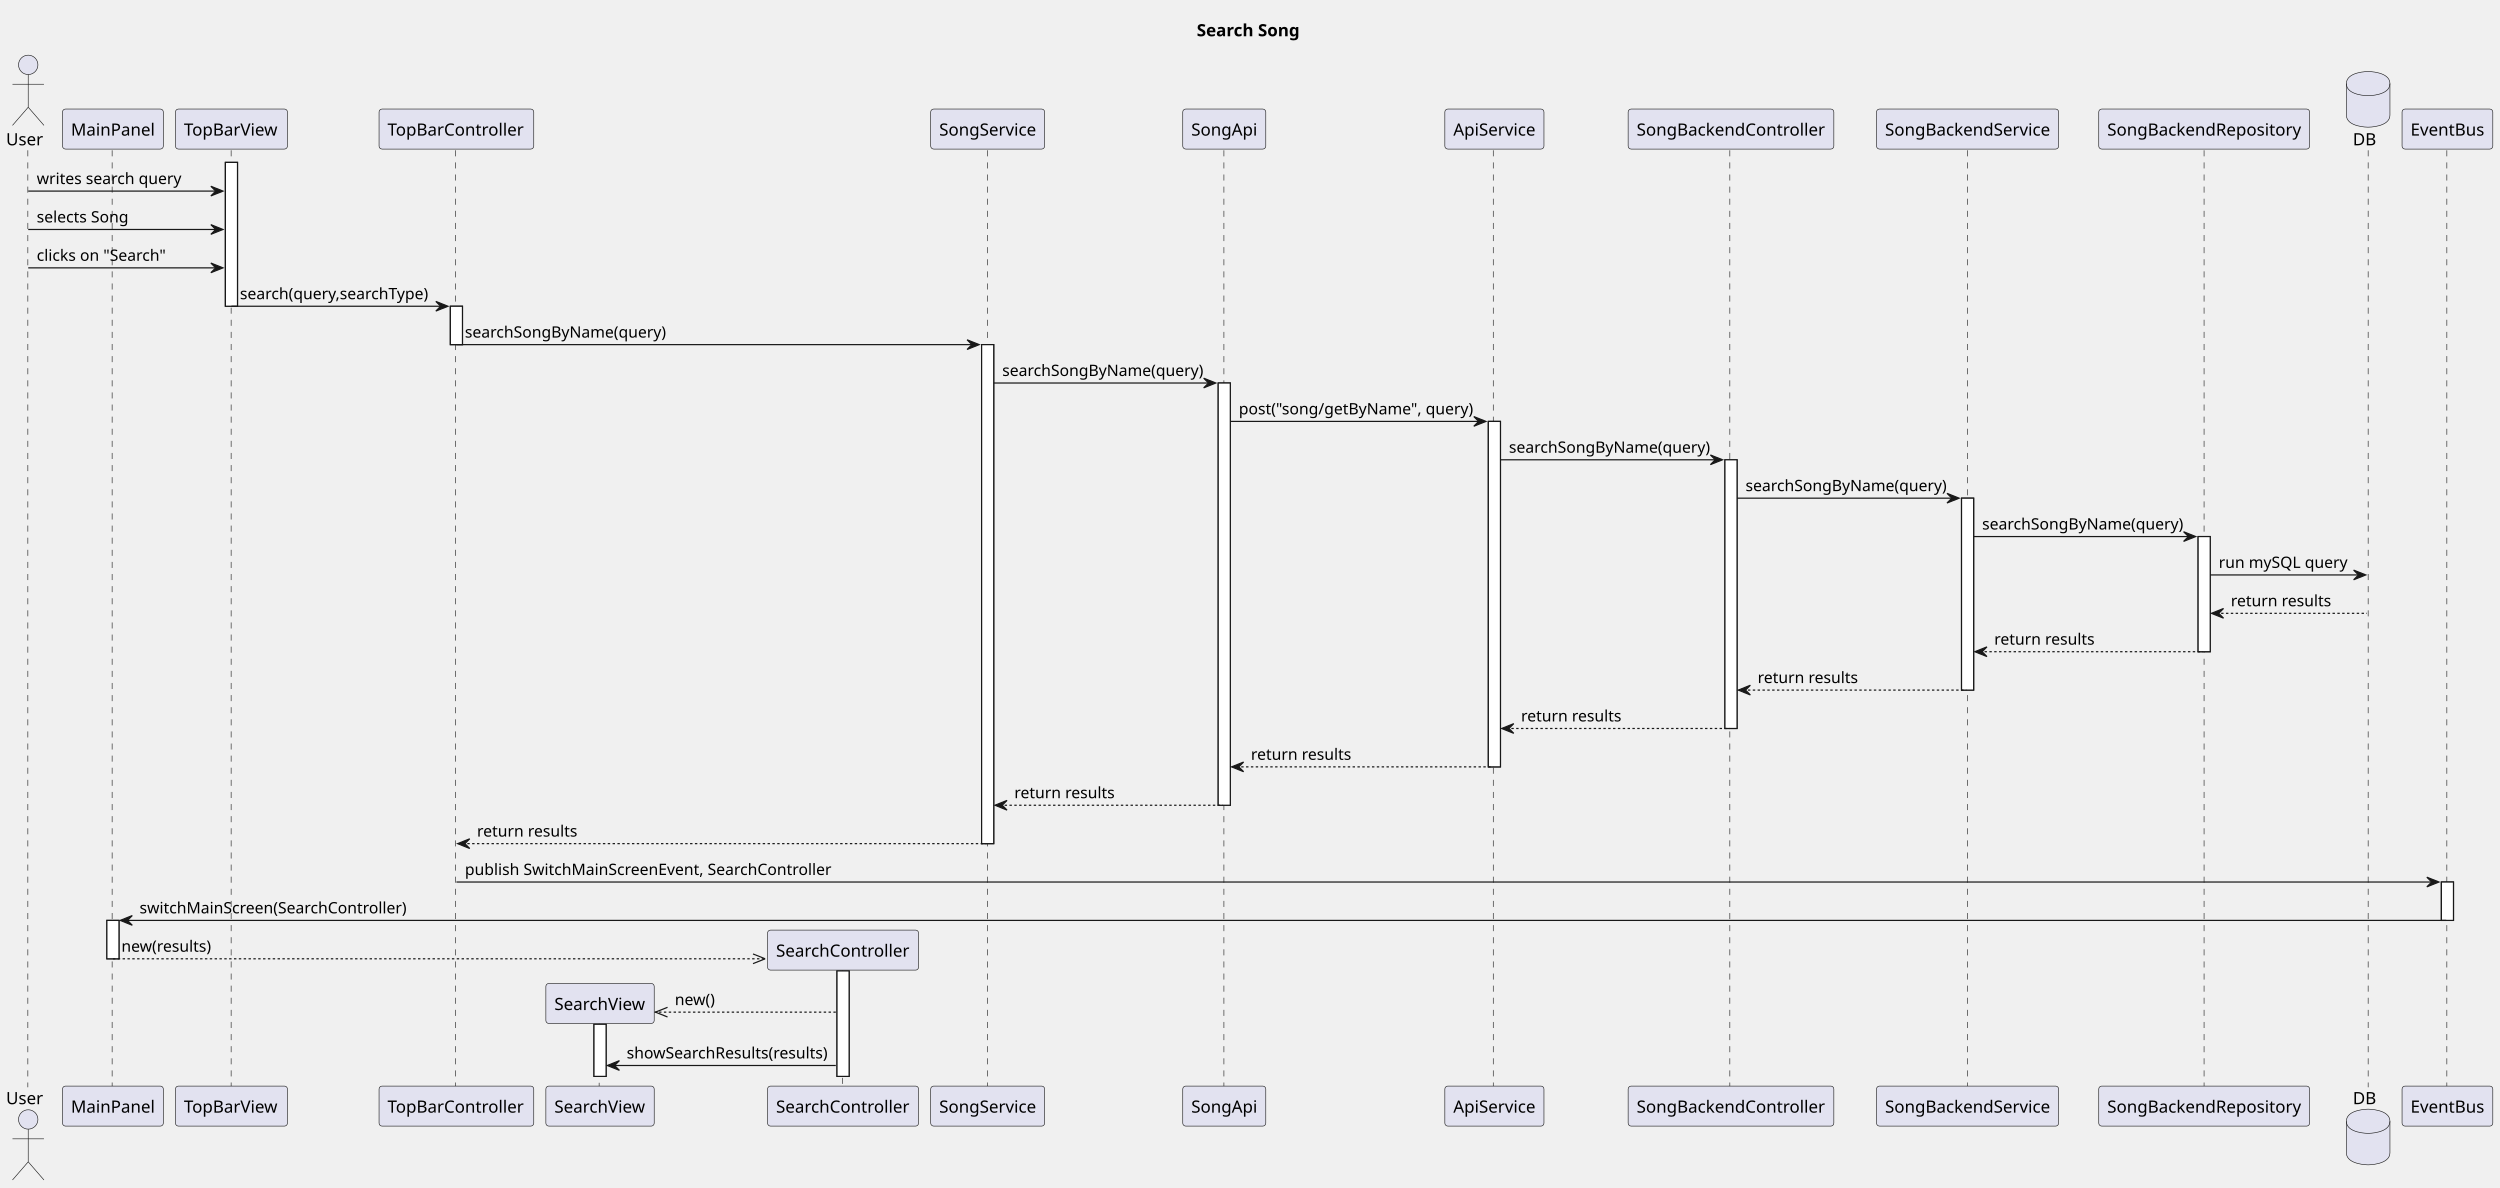
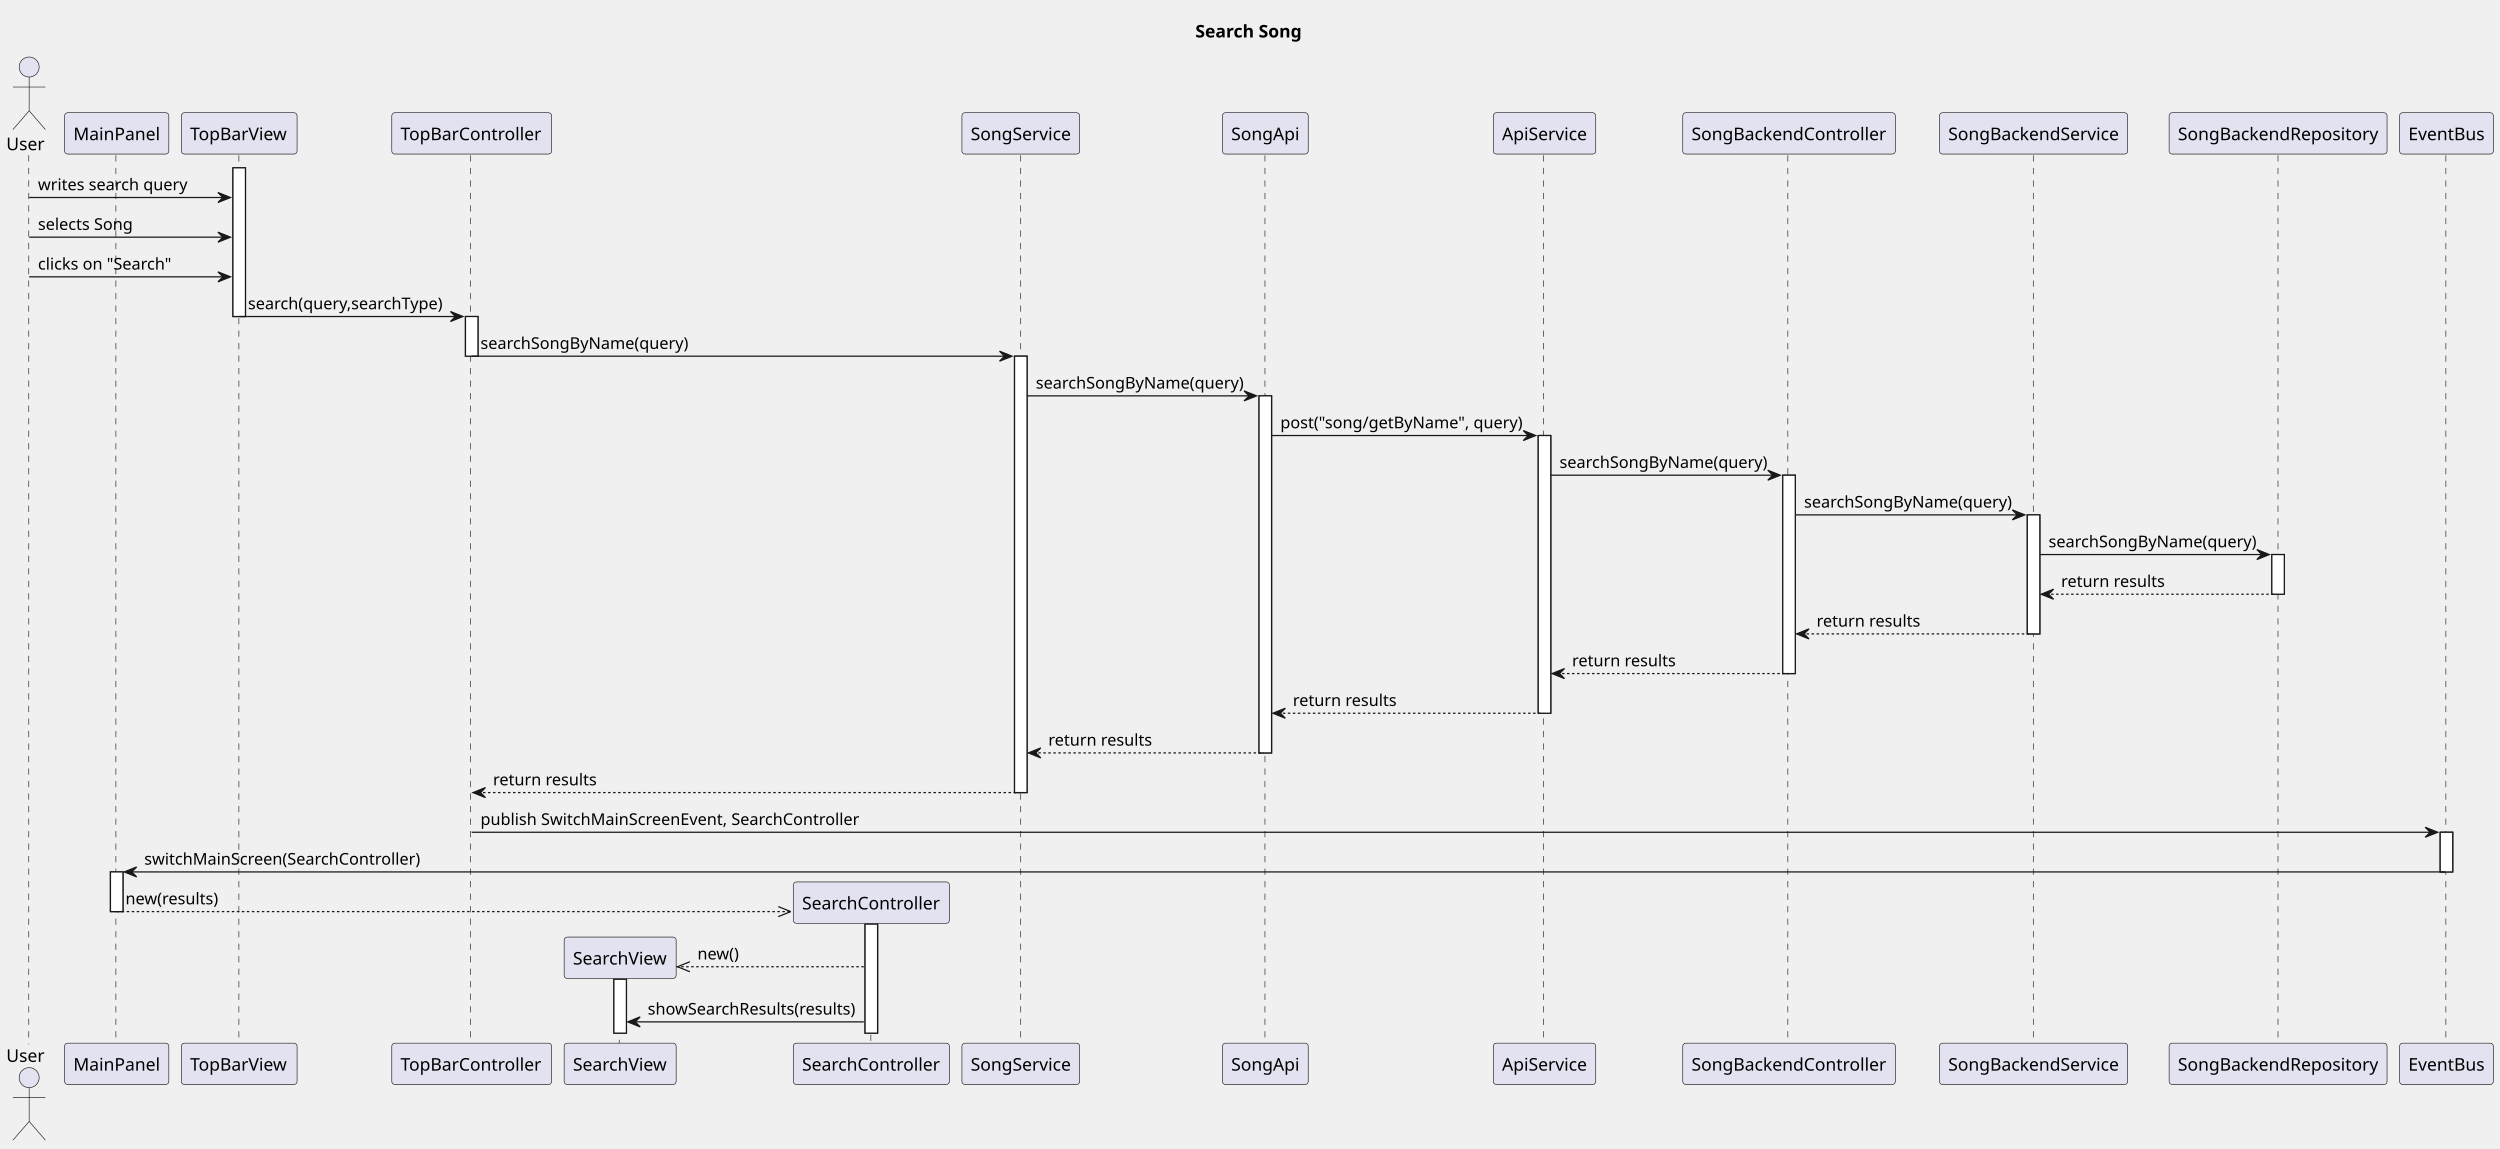
- <svg xmlns="http://www.w3.org/2000/svg" contentStyleType="text/css" data-diagram-type="SEQUENCE" height="981px" preserveAspectRatio="none" style="width:2065px;height:981px;background:#FFFFFF;" version="1.1" viewBox="0 0 2065 981" width="2065px" zoomAndPan="magnify">
+ <svg xmlns="http://www.w3.org/2000/svg" contentStyleType="text/css" data-diagram-type="SEQUENCE" height="918px" preserveAspectRatio="none" style="width:1998px;height:918px;background:#FFFFFF;" version="1.1" viewBox="0 0 1998 918" width="1998px" zoomAndPan="magnify">
  <defs />
  <g>
-     <text fill="#000000" font-family="sans-serif" font-size="14" font-weight="bold" lengthAdjust="spacing" textLength="86.023" x="988.513" y="29.966">Search Song</text>
-     <g>
-       <rect fill="#FFFFFF" height="31.706" style="stroke:#181818;stroke-width:1;" width="10" x="88.268" y="760.256" />
+     <text fill="#000000" font-family="sans-serif" font-size="14" font-weight="bold" lengthAdjust="spacing" textLength="86.023" x="955.334" y="29.966">Search Song</text>
+     <g>
+       <rect fill="#FFFFFF" height="31.706" style="stroke:#181818;stroke-width:1;" width="10" x="88.268" y="696.844" />
    </g>
    <g>
      <rect fill="#FFFFFF" height="118.824" style="stroke:#181818;stroke-width:1;" width="10" x="186.173" y="134.136" />
    </g>
    <g>
      <rect fill="#FFFFFF" height="31.706" style="stroke:#181818;stroke-width:1;" width="10" x="371.993" y="252.96" />
    </g>
    <g>
-       <rect fill="#FFFFFF" height="43.068" style="stroke:#181818;stroke-width:1;" width="10" x="490.632" y="846.03" />
-     </g>
-     <g>
-       <rect fill="#FFFFFF" height="87.136" style="stroke:#181818;stroke-width:1;" width="10" x="691.37" y="801.962" />
-     </g>
-     <g>
-       <rect fill="#FFFFFF" height="412.178" style="stroke:#181818;stroke-width:1;" width="10" x="810.815" y="284.666" />
-     </g>
-     <g>
-       <rect fill="#FFFFFF" height="348.766" style="stroke:#181818;stroke-width:1;" width="10" x="1006.241" y="316.372" />
-     </g>
-     <g>
-       <rect fill="#FFFFFF" height="285.354" style="stroke:#181818;stroke-width:1;" width="10" x="1229.37" y="348.078" />
-     </g>
-     <g>
-       <rect fill="#FFFFFF" height="221.942" style="stroke:#181818;stroke-width:1;" width="10" x="1424.796" y="379.784" />
-     </g>
-     <g>
-       <rect fill="#FFFFFF" height="158.53" style="stroke:#181818;stroke-width:1;" width="10" x="1620.223" y="411.49" />
-     </g>
-     <g>
-       <rect fill="#FFFFFF" height="95.118" style="stroke:#181818;stroke-width:1;" width="10" x="1815.649" y="443.196" />
-     </g>
-     <g>
-       <rect fill="#FFFFFF" height="31.706" style="stroke:#181818;stroke-width:1;" width="10" x="2016.571" y="728.55" />
+       <rect fill="#FFFFFF" height="43.068" style="stroke:#181818;stroke-width:1;" width="10" x="490.632" y="782.618" />
+     </g>
+     <g>
+       <rect fill="#FFFFFF" height="87.136" style="stroke:#181818;stroke-width:1;" width="10" x="691.37" y="738.55" />
+     </g>
+     <g>
+       <rect fill="#FFFFFF" height="348.766" style="stroke:#181818;stroke-width:1;" width="10" x="810.815" y="284.666" />
+     </g>
+     <g>
+       <rect fill="#FFFFFF" height="285.354" style="stroke:#181818;stroke-width:1;" width="10" x="1006.241" y="316.372" />
+     </g>
+     <g>
+       <rect fill="#FFFFFF" height="221.942" style="stroke:#181818;stroke-width:1;" width="10" x="1229.37" y="348.078" />
+     </g>
+     <g>
+       <rect fill="#FFFFFF" height="158.53" style="stroke:#181818;stroke-width:1;" width="10" x="1424.796" y="379.784" />
+     </g>
+     <g>
+       <rect fill="#FFFFFF" height="95.118" style="stroke:#181818;stroke-width:1;" width="10" x="1620.223" y="411.49" />
+     </g>
+     <g>
+       <rect fill="#FFFFFF" height="31.706" style="stroke:#181818;stroke-width:1;" width="10" x="1815.649" y="443.196" />
+     </g>
+     <g>
+       <rect fill="#FFFFFF" height="31.706" style="stroke:#181818;stroke-width:1;" width="10" x="1950.213" y="665.138" />
    </g>
    <g class="participant-lifeline" data-entity-uid="part1" data-qualified-name="User" id="part1-lifeline">
      <g>
-         <rect fill="#000000" fill-opacity="0" height="773.962" width="8" x="19.309" y="124.136" />
-         <line style="stroke:#181818;stroke-width:0.5;stroke-dasharray:5,5;" x1="23" x2="23" y1="124.136" y2="898.098" />
+         <rect fill="#000000" fill-opacity="0" height="710.55" width="8" x="19.309" y="124.136" />
+         <line style="stroke:#181818;stroke-width:0.5;stroke-dasharray:5,5;" x1="23" x2="23" y1="124.136" y2="834.686" />
      </g>
    </g>
    <g class="participant-lifeline" data-entity-uid="part2" data-qualified-name="MainPanel" id="part2-lifeline">
      <g>
-         <rect fill="#000000" fill-opacity="0" height="773.962" width="8" x="89.268" y="124.136" />
-         <line style="stroke:#181818;stroke-width:0.5;stroke-dasharray:5,5;" x1="92.618" x2="92.618" y1="124.136" y2="898.098" />
+         <rect fill="#000000" fill-opacity="0" height="710.55" width="8" x="89.268" y="124.136" />
+         <line style="stroke:#181818;stroke-width:0.5;stroke-dasharray:5,5;" x1="92.618" x2="92.618" y1="124.136" y2="834.686" />
      </g>
    </g>
    <g class="participant-lifeline" data-entity-uid="part3" data-qualified-name="TopBarView" id="part3-lifeline">
      <g>
-         <rect fill="#000000" fill-opacity="0" height="773.962" width="8" x="187.173" y="124.136" />
-         <line style="stroke:#181818;stroke-width:0.5;stroke-dasharray:5,5;" x1="190.918" x2="190.918" y1="124.136" y2="898.098" />
+         <rect fill="#000000" fill-opacity="0" height="710.55" width="8" x="187.173" y="124.136" />
+         <line style="stroke:#181818;stroke-width:0.5;stroke-dasharray:5,5;" x1="190.918" x2="190.918" y1="124.136" y2="834.686" />
      </g>
    </g>
    <g class="participant-lifeline" data-entity-uid="part4" data-qualified-name="TopBarController" id="part4-lifeline">
      <g>
-         <rect fill="#000000" fill-opacity="0" height="773.962" width="8" x="372.993" y="124.136" />
-         <line style="stroke:#181818;stroke-width:0.5;stroke-dasharray:5,5;" x1="376.104" x2="376.104" y1="124.136" y2="898.098" />
+         <rect fill="#000000" fill-opacity="0" height="710.55" width="8" x="372.993" y="124.136" />
+         <line style="stroke:#181818;stroke-width:0.5;stroke-dasharray:5,5;" x1="376.104" x2="376.104" y1="124.136" y2="834.686" />
      </g>
    </g>
    <g class="participant-lifeline" data-entity-uid="part5" data-qualified-name="SearchView" id="part5-lifeline">
      <g>
-         <rect fill="#000000" fill-opacity="0" height="53.74" width="8" x="491.632" y="844.358" />
-         <line style="stroke:#181818;stroke-width:0.5;stroke-dasharray:5,5;" x1="494.881" x2="494.881" y1="844.358" y2="898.098" />
+         <rect fill="#000000" fill-opacity="0" height="53.74" width="8" x="491.632" y="780.946" />
+         <line style="stroke:#181818;stroke-width:0.5;stroke-dasharray:5,5;" x1="494.881" x2="494.881" y1="780.946" y2="834.686" />
      </g>
    </g>
    <g class="participant-lifeline" data-entity-uid="part6" data-qualified-name="SearchController" id="part6-lifeline">
      <g>
-         <rect fill="#000000" fill-opacity="0" height="97.808" width="8" x="692.37" y="800.29" />
-         <line style="stroke:#181818;stroke-width:0.5;stroke-dasharray:5,5;" x1="695.987" x2="695.987" y1="800.29" y2="898.098" />
+         <rect fill="#000000" fill-opacity="0" height="97.808" width="8" x="692.37" y="736.878" />
+         <line style="stroke:#181818;stroke-width:0.5;stroke-dasharray:5,5;" x1="695.987" x2="695.987" y1="736.878" y2="834.686" />
      </g>
    </g>
    <g class="participant-lifeline" data-entity-uid="part7" data-qualified-name="SongService" id="part7-lifeline">
      <g>
-         <rect fill="#000000" fill-opacity="0" height="773.962" width="8" x="811.815" y="124.136" />
-         <line style="stroke:#181818;stroke-width:0.5;stroke-dasharray:5,5;" x1="815.754" x2="815.754" y1="124.136" y2="898.098" />
+         <rect fill="#000000" fill-opacity="0" height="710.55" width="8" x="811.815" y="124.136" />
+         <line style="stroke:#181818;stroke-width:0.5;stroke-dasharray:5,5;" x1="815.754" x2="815.754" y1="124.136" y2="834.686" />
      </g>
    </g>
    <g class="participant-lifeline" data-entity-uid="part8" data-qualified-name="SongApi" id="part8-lifeline">
      <g>
-         <rect fill="#000000" fill-opacity="0" height="773.962" width="8" x="1007.241" y="124.136" />
-         <line style="stroke:#181818;stroke-width:0.5;stroke-dasharray:5,5;" x1="1010.948" x2="1010.948" y1="124.136" y2="898.098" />
+         <rect fill="#000000" fill-opacity="0" height="710.55" width="8" x="1007.241" y="124.136" />
+         <line style="stroke:#181818;stroke-width:0.5;stroke-dasharray:5,5;" x1="1010.948" x2="1010.948" y1="124.136" y2="834.686" />
      </g>
    </g>
    <g class="participant-lifeline" data-entity-uid="part9" data-qualified-name="ApiService" id="part9-lifeline">
      <g>
-         <rect fill="#000000" fill-opacity="0" height="773.962" width="8" x="1230.37" y="124.136" />
-         <line style="stroke:#181818;stroke-width:0.5;stroke-dasharray:5,5;" x1="1233.435" x2="1233.435" y1="124.136" y2="898.098" />
+         <rect fill="#000000" fill-opacity="0" height="710.55" width="8" x="1230.37" y="124.136" />
+         <line style="stroke:#181818;stroke-width:0.5;stroke-dasharray:5,5;" x1="1233.435" x2="1233.435" y1="124.136" y2="834.686" />
      </g>
    </g>
    <g class="participant-lifeline" data-entity-uid="part10" data-qualified-name="SongBackendController" id="part10-lifeline">
      <g>
-         <rect fill="#000000" fill-opacity="0" height="773.962" width="8" x="1425.796" y="124.136" />
-         <line style="stroke:#181818;stroke-width:0.5;stroke-dasharray:5,5;" x1="1428.845" x2="1428.845" y1="124.136" y2="898.098" />
+         <rect fill="#000000" fill-opacity="0" height="710.55" width="8" x="1425.796" y="124.136" />
+         <line style="stroke:#181818;stroke-width:0.5;stroke-dasharray:5,5;" x1="1428.845" x2="1428.845" y1="124.136" y2="834.686" />
      </g>
    </g>
    <g class="participant-lifeline" data-entity-uid="part11" data-qualified-name="SongBackendService" id="part11-lifeline">
      <g>
-         <rect fill="#000000" fill-opacity="0" height="773.962" width="8" x="1621.223" y="124.136" />
-         <line style="stroke:#181818;stroke-width:0.5;stroke-dasharray:5,5;" x1="1625.008" x2="1625.008" y1="124.136" y2="898.098" />
+         <rect fill="#000000" fill-opacity="0" height="710.55" width="8" x="1621.223" y="124.136" />
+         <line style="stroke:#181818;stroke-width:0.5;stroke-dasharray:5,5;" x1="1625.008" x2="1625.008" y1="124.136" y2="834.686" />
      </g>
    </g>
    <g class="participant-lifeline" data-entity-uid="part12" data-qualified-name="SongBackendRepository" id="part12-lifeline">
      <g>
-         <rect fill="#000000" fill-opacity="0" height="773.962" width="8" x="1816.649" y="124.136" />
-         <line style="stroke:#181818;stroke-width:0.5;stroke-dasharray:5,5;" x1="1820.562" x2="1820.562" y1="124.136" y2="898.098" />
-       </g>
-     </g>
-     <g class="participant-lifeline" data-entity-uid="part13" data-qualified-name="DB" id="part13-lifeline">
-       <g>
-         <rect fill="#000000" fill-opacity="0" height="773.962" width="8" x="1952.093" y="124.136" />
-         <line style="stroke:#181818;stroke-width:0.5;stroke-dasharray:5,5;" x1="1956.093" x2="1956.093" y1="124.136" y2="898.098" />
-       </g>
-     </g>
-     <g class="participant-lifeline" data-entity-uid="part14" data-qualified-name="EventBus" id="part14-lifeline">
-       <g>
-         <rect fill="#000000" fill-opacity="0" height="773.962" width="8" x="2017.571" y="124.136" />
-         <line style="stroke:#181818;stroke-width:0.5;stroke-dasharray:5,5;" x1="2021.093" x2="2021.093" y1="124.136" y2="898.098" />
+         <rect fill="#000000" fill-opacity="0" height="710.55" width="8" x="1816.649" y="124.136" />
+         <line style="stroke:#181818;stroke-width:0.5;stroke-dasharray:5,5;" x1="1820.562" x2="1820.562" y1="124.136" y2="834.686" />
+       </g>
+     </g>
+     <g class="participant-lifeline" data-entity-uid="part13" data-qualified-name="EventBus" id="part13-lifeline">
+       <g>
+         <rect fill="#000000" fill-opacity="0" height="710.55" width="8" x="1951.213" y="124.136" />
+         <line style="stroke:#181818;stroke-width:0.5;stroke-dasharray:5,5;" x1="1954.736" x2="1954.736" y1="124.136" y2="834.686" />
      </g>
    </g>
    <g class="participant participant-head" data-entity-uid="part1" data-qualified-name="User" id="part1-head">
      <text fill="#000000" font-family="sans-serif" font-size="14" lengthAdjust="spacing" textLength="30.618" x="5" y="120.034">User</text>
      <ellipse cx="23.309" cy="53.568" fill="#E2E2F0" rx="8" ry="8" style="stroke:#181818;stroke-width:0.5;" />
      <path d="M23.309,61.568 L23.309,88.568 M10.309,69.568 L36.309,69.568 M23.309,88.568 L10.309,103.568 M23.309,88.568 L36.309,103.568" fill="none" style="stroke:#181818;stroke-width:0.5;" />
    </g>
    <g class="participant participant-tail" data-entity-uid="part1" data-qualified-name="User" id="part1-tail">
-       <text fill="#000000" font-family="sans-serif" font-size="14" lengthAdjust="spacing" textLength="30.618" x="5" y="912.064">User</text>
-       <ellipse cx="23.309" cy="924.666" fill="#E2E2F0" rx="8" ry="8" style="stroke:#181818;stroke-width:0.5;" />
-       <path d="M23.309,932.666 L23.309,959.666 M10.309,940.666 L36.309,940.666 M23.309,959.666 L10.309,974.666 M23.309,959.666 L36.309,974.666" fill="none" style="stroke:#181818;stroke-width:0.5;" />
+       <text fill="#000000" font-family="sans-serif" font-size="14" lengthAdjust="spacing" textLength="30.618" x="5" y="848.652">User</text>
+       <ellipse cx="23.309" cy="861.254" fill="#E2E2F0" rx="8" ry="8" style="stroke:#181818;stroke-width:0.5;" />
+       <path d="M23.309,869.254 L23.309,896.254 M10.309,877.254 L36.309,877.254 M23.309,896.254 L10.309,911.254 M23.309,896.254 L36.309,911.254" fill="none" style="stroke:#181818;stroke-width:0.5;" />
    </g>
    <g class="participant participant-head" data-entity-uid="part2" data-qualified-name="MainPanel" id="part2-head">
      <rect fill="#E2E2F0" height="33.068" rx="2.5" ry="2.5" style="stroke:#181818;stroke-width:0.5;" width="83.3" x="51.618" y="90.068" />
      <text fill="#000000" font-family="sans-serif" font-size="14" lengthAdjust="spacing" textLength="69.3" x="58.618" y="112.034">MainPanel</text>
    </g>
    <g class="participant participant-tail" data-entity-uid="part2" data-qualified-name="MainPanel" id="part2-tail">
-       <rect fill="#E2E2F0" height="33.068" rx="2.5" ry="2.5" style="stroke:#181818;stroke-width:0.5;" width="83.3" x="51.618" y="897.098" />
-       <text fill="#000000" font-family="sans-serif" font-size="14" lengthAdjust="spacing" textLength="69.3" x="58.618" y="919.064">MainPanel</text>
+       <rect fill="#E2E2F0" height="33.068" rx="2.5" ry="2.5" style="stroke:#181818;stroke-width:0.5;" width="83.3" x="51.618" y="833.686" />
+       <text fill="#000000" font-family="sans-serif" font-size="14" lengthAdjust="spacing" textLength="69.3" x="58.618" y="855.652">MainPanel</text>
    </g>
    <g class="participant participant-head" data-entity-uid="part3" data-qualified-name="TopBarView" id="part3-head">
      <rect fill="#E2E2F0" height="33.068" rx="2.5" ry="2.5" style="stroke:#181818;stroke-width:0.5;" width="92.512" x="144.918" y="90.068" />
      <text fill="#000000" font-family="sans-serif" font-size="14" lengthAdjust="spacing" textLength="78.512" x="151.918" y="112.034">TopBarView</text>
    </g>
    <g class="participant participant-tail" data-entity-uid="part3" data-qualified-name="TopBarView" id="part3-tail">
-       <rect fill="#E2E2F0" height="33.068" rx="2.5" ry="2.5" style="stroke:#181818;stroke-width:0.5;" width="92.512" x="144.918" y="897.098" />
-       <text fill="#000000" font-family="sans-serif" font-size="14" lengthAdjust="spacing" textLength="78.512" x="151.918" y="919.064">TopBarView</text>
+       <rect fill="#E2E2F0" height="33.068" rx="2.5" ry="2.5" style="stroke:#181818;stroke-width:0.5;" width="92.512" x="144.918" y="833.686" />
+       <text fill="#000000" font-family="sans-serif" font-size="14" lengthAdjust="spacing" textLength="78.512" x="151.918" y="855.652">TopBarView</text>
    </g>
    <g class="participant participant-head" data-entity-uid="part4" data-qualified-name="TopBarController" id="part4-head">
      <rect fill="#E2E2F0" height="33.068" rx="2.5" ry="2.5" style="stroke:#181818;stroke-width:0.5;" width="127.778" x="313.104" y="90.068" />
      <text fill="#000000" font-family="sans-serif" font-size="14" lengthAdjust="spacing" textLength="113.778" x="320.104" y="112.034">TopBarController</text>
    </g>
    <g class="participant participant-tail" data-entity-uid="part4" data-qualified-name="TopBarController" id="part4-tail">
-       <rect fill="#E2E2F0" height="33.068" rx="2.5" ry="2.5" style="stroke:#181818;stroke-width:0.5;" width="127.778" x="313.104" y="897.098" />
-       <text fill="#000000" font-family="sans-serif" font-size="14" lengthAdjust="spacing" textLength="113.778" x="320.104" y="919.064">TopBarController</text>
+       <rect fill="#E2E2F0" height="33.068" rx="2.5" ry="2.5" style="stroke:#181818;stroke-width:0.5;" width="127.778" x="313.104" y="833.686" />
+       <text fill="#000000" font-family="sans-serif" font-size="14" lengthAdjust="spacing" textLength="113.778" x="320.104" y="855.652">TopBarController</text>
    </g>
    <g class="participant participant-tail" data-entity-uid="part5" data-qualified-name="SearchView" id="part5-tail">
-       <rect fill="#E2E2F0" height="33.068" rx="2.5" ry="2.5" style="stroke:#181818;stroke-width:0.5;" width="89.502" x="450.881" y="897.098" />
-       <text fill="#000000" font-family="sans-serif" font-size="14" lengthAdjust="spacing" textLength="75.502" x="457.881" y="919.064">SearchView</text>
+       <rect fill="#E2E2F0" height="33.068" rx="2.5" ry="2.5" style="stroke:#181818;stroke-width:0.5;" width="89.502" x="450.881" y="833.686" />
+       <text fill="#000000" font-family="sans-serif" font-size="14" lengthAdjust="spacing" textLength="75.502" x="457.881" y="855.652">SearchView</text>
    </g>
    <g class="participant participant-tail" data-entity-uid="part6" data-qualified-name="SearchController" id="part6-tail">
-       <rect fill="#E2E2F0" height="33.068" rx="2.5" ry="2.5" style="stroke:#181818;stroke-width:0.5;" width="124.768" x="633.987" y="897.098" />
-       <text fill="#000000" font-family="sans-serif" font-size="14" lengthAdjust="spacing" textLength="110.768" x="640.987" y="919.064">SearchController</text>
+       <rect fill="#E2E2F0" height="33.068" rx="2.5" ry="2.5" style="stroke:#181818;stroke-width:0.5;" width="124.768" x="633.987" y="833.686" />
+       <text fill="#000000" font-family="sans-serif" font-size="14" lengthAdjust="spacing" textLength="110.768" x="640.987" y="855.652">SearchController</text>
    </g>
    <g class="participant participant-head" data-entity-uid="part7" data-qualified-name="SongService" id="part7-head">
      <rect fill="#E2E2F0" height="33.068" rx="2.5" ry="2.5" style="stroke:#181818;stroke-width:0.5;" width="94.122" x="768.754" y="90.068" />
      <text fill="#000000" font-family="sans-serif" font-size="14" lengthAdjust="spacing" textLength="80.122" x="775.754" y="112.034">SongService</text>
    </g>
    <g class="participant participant-tail" data-entity-uid="part7" data-qualified-name="SongService" id="part7-tail">
-       <rect fill="#E2E2F0" height="33.068" rx="2.5" ry="2.5" style="stroke:#181818;stroke-width:0.5;" width="94.122" x="768.754" y="897.098" />
-       <text fill="#000000" font-family="sans-serif" font-size="14" lengthAdjust="spacing" textLength="80.122" x="775.754" y="919.064">SongService</text>
+       <rect fill="#E2E2F0" height="33.068" rx="2.5" ry="2.5" style="stroke:#181818;stroke-width:0.5;" width="94.122" x="768.754" y="833.686" />
+       <text fill="#000000" font-family="sans-serif" font-size="14" lengthAdjust="spacing" textLength="80.122" x="775.754" y="855.652">SongService</text>
    </g>
    <g class="participant participant-head" data-entity-uid="part8" data-qualified-name="SongApi" id="part8-head">
      <rect fill="#E2E2F0" height="33.068" rx="2.5" ry="2.5" style="stroke:#181818;stroke-width:0.5;" width="68.586" x="976.948" y="90.068" />
      <text fill="#000000" font-family="sans-serif" font-size="14" lengthAdjust="spacing" textLength="54.586" x="983.948" y="112.034">SongApi</text>
    </g>
    <g class="participant participant-tail" data-entity-uid="part8" data-qualified-name="SongApi" id="part8-tail">
-       <rect fill="#E2E2F0" height="33.068" rx="2.5" ry="2.5" style="stroke:#181818;stroke-width:0.5;" width="68.586" x="976.948" y="897.098" />
-       <text fill="#000000" font-family="sans-serif" font-size="14" lengthAdjust="spacing" textLength="54.586" x="983.948" y="919.064">SongApi</text>
+       <rect fill="#E2E2F0" height="33.068" rx="2.5" ry="2.5" style="stroke:#181818;stroke-width:0.5;" width="68.586" x="976.948" y="833.686" />
+       <text fill="#000000" font-family="sans-serif" font-size="14" lengthAdjust="spacing" textLength="54.586" x="983.948" y="855.652">SongApi</text>
    </g>
    <g class="participant participant-head" data-entity-uid="part9" data-qualified-name="ApiService" id="part9-head">
      <rect fill="#E2E2F0" height="33.068" rx="2.5" ry="2.5" style="stroke:#181818;stroke-width:0.5;" width="81.872" x="1193.435" y="90.068" />
      <text fill="#000000" font-family="sans-serif" font-size="14" lengthAdjust="spacing" textLength="67.872" x="1200.435" y="112.034">ApiService</text>
    </g>
    <g class="participant participant-tail" data-entity-uid="part9" data-qualified-name="ApiService" id="part9-tail">
-       <rect fill="#E2E2F0" height="33.068" rx="2.5" ry="2.5" style="stroke:#181818;stroke-width:0.5;" width="81.872" x="1193.435" y="897.098" />
-       <text fill="#000000" font-family="sans-serif" font-size="14" lengthAdjust="spacing" textLength="67.872" x="1200.435" y="919.064">ApiService</text>
+       <rect fill="#E2E2F0" height="33.068" rx="2.5" ry="2.5" style="stroke:#181818;stroke-width:0.5;" width="81.872" x="1193.435" y="833.686" />
+       <text fill="#000000" font-family="sans-serif" font-size="14" lengthAdjust="spacing" textLength="67.872" x="1200.435" y="855.652">ApiService</text>
    </g>
    <g class="participant participant-head" data-entity-uid="part10" data-qualified-name="SongBackendController" id="part10-head">
      <rect fill="#E2E2F0" height="33.068" rx="2.5" ry="2.5" style="stroke:#181818;stroke-width:0.5;" width="169.903" x="1344.845" y="90.068" />
      <text fill="#000000" font-family="sans-serif" font-size="14" lengthAdjust="spacing" textLength="155.903" x="1351.845" y="112.034">SongBackendController</text>
    </g>
    <g class="participant participant-tail" data-entity-uid="part10" data-qualified-name="SongBackendController" id="part10-tail">
-       <rect fill="#E2E2F0" height="33.068" rx="2.5" ry="2.5" style="stroke:#181818;stroke-width:0.5;" width="169.903" x="1344.845" y="897.098" />
-       <text fill="#000000" font-family="sans-serif" font-size="14" lengthAdjust="spacing" textLength="155.903" x="1351.845" y="919.064">SongBackendController</text>
+       <rect fill="#E2E2F0" height="33.068" rx="2.5" ry="2.5" style="stroke:#181818;stroke-width:0.5;" width="169.903" x="1344.845" y="833.686" />
+       <text fill="#000000" font-family="sans-serif" font-size="14" lengthAdjust="spacing" textLength="155.903" x="1351.845" y="855.652">SongBackendController</text>
    </g>
    <g class="participant participant-head" data-entity-uid="part11" data-qualified-name="SongBackendService" id="part11-head">
      <rect fill="#E2E2F0" height="33.068" rx="2.5" ry="2.5" style="stroke:#181818;stroke-width:0.5;" width="150.429" x="1550.008" y="90.068" />
      <text fill="#000000" font-family="sans-serif" font-size="14" lengthAdjust="spacing" textLength="136.429" x="1557.008" y="112.034">SongBackendService</text>
    </g>
    <g class="participant participant-tail" data-entity-uid="part11" data-qualified-name="SongBackendService" id="part11-tail">
-       <rect fill="#E2E2F0" height="33.068" rx="2.5" ry="2.5" style="stroke:#181818;stroke-width:0.5;" width="150.429" x="1550.008" y="897.098" />
-       <text fill="#000000" font-family="sans-serif" font-size="14" lengthAdjust="spacing" textLength="136.429" x="1557.008" y="919.064">SongBackendService</text>
+       <rect fill="#E2E2F0" height="33.068" rx="2.5" ry="2.5" style="stroke:#181818;stroke-width:0.5;" width="150.429" x="1550.008" y="833.686" />
+       <text fill="#000000" font-family="sans-serif" font-size="14" lengthAdjust="spacing" textLength="136.429" x="1557.008" y="855.652">SongBackendService</text>
    </g>
    <g class="participant participant-head" data-entity-uid="part12" data-qualified-name="SongBackendRepository" id="part12-head">
      <rect fill="#E2E2F0" height="33.068" rx="2.5" ry="2.5" style="stroke:#181818;stroke-width:0.5;" width="174.173" x="1733.562" y="90.068" />
      <text fill="#000000" font-family="sans-serif" font-size="14" lengthAdjust="spacing" textLength="160.173" x="1740.562" y="112.034">SongBackendRepository</text>
    </g>
    <g class="participant participant-tail" data-entity-uid="part12" data-qualified-name="SongBackendRepository" id="part12-tail">
-       <rect fill="#E2E2F0" height="33.068" rx="2.5" ry="2.5" style="stroke:#181818;stroke-width:0.5;" width="174.173" x="1733.562" y="897.098" />
-       <text fill="#000000" font-family="sans-serif" font-size="14" lengthAdjust="spacing" textLength="160.173" x="1740.562" y="919.064">SongBackendRepository</text>
-     </g>
-     <g class="participant participant-head" data-entity-uid="part13" data-qualified-name="DB" id="part13-head">
-       <text fill="#000000" font-family="sans-serif" font-size="14" lengthAdjust="spacing" textLength="19.32" x="1943.433" y="120.034">DB</text>
-       <path d="M1938.093,69.068 C1938.093,59.068 1956.093,59.068 1956.093,59.068 C1956.093,59.068 1974.093,59.068 1974.093,69.068 L1974.093,95.068 C1974.093,105.068 1956.093,105.068 1956.093,105.068 C1956.093,105.068 1938.093,105.068 1938.093,95.068 L1938.093,69.068" fill="#E2E2F0" style="stroke:#181818;stroke-width:0.5;" />
-       <path d="M1938.093,69.068 C1938.093,79.068 1956.093,79.068 1956.093,79.068 C1956.093,79.068 1974.093,79.068 1974.093,69.068" fill="none" style="stroke:#181818;stroke-width:0.5;" />
-     </g>
-     <g class="participant participant-tail" data-entity-uid="part13" data-qualified-name="DB" id="part13-tail">
-       <text fill="#000000" font-family="sans-serif" font-size="14" lengthAdjust="spacing" textLength="19.32" x="1943.433" y="912.064">DB</text>
-       <path d="M1938.093,926.166 C1938.093,916.166 1956.093,916.166 1956.093,916.166 C1956.093,916.166 1974.093,916.166 1974.093,926.166 L1974.093,952.166 C1974.093,962.166 1956.093,962.166 1956.093,962.166 C1956.093,962.166 1938.093,962.166 1938.093,952.166 L1938.093,926.166" fill="#E2E2F0" style="stroke:#181818;stroke-width:0.5;" />
-       <path d="M1938.093,926.166 C1938.093,936.166 1956.093,936.166 1956.093,936.166 C1956.093,936.166 1974.093,936.166 1974.093,926.166" fill="none" style="stroke:#181818;stroke-width:0.5;" />
-     </g>
-     <g class="participant participant-head" data-entity-uid="part14" data-qualified-name="EventBus" id="part14-head">
-       <rect fill="#E2E2F0" height="33.068" rx="2.5" ry="2.5" style="stroke:#181818;stroke-width:0.5;" width="74.956" x="1984.093" y="90.068" />
-       <text fill="#000000" font-family="sans-serif" font-size="14" lengthAdjust="spacing" textLength="60.956" x="1991.093" y="112.034">EventBus</text>
-     </g>
-     <g class="participant participant-tail" data-entity-uid="part14" data-qualified-name="EventBus" id="part14-tail">
-       <rect fill="#E2E2F0" height="33.068" rx="2.5" ry="2.5" style="stroke:#181818;stroke-width:0.5;" width="74.956" x="1984.093" y="897.098" />
-       <text fill="#000000" font-family="sans-serif" font-size="14" lengthAdjust="spacing" textLength="60.956" x="1991.093" y="919.064">EventBus</text>
-     </g>
-     <g>
-       <rect fill="#FFFFFF" height="31.706" style="stroke:#181818;stroke-width:1;" width="10" x="88.268" y="760.256" />
+       <rect fill="#E2E2F0" height="33.068" rx="2.5" ry="2.5" style="stroke:#181818;stroke-width:0.5;" width="174.173" x="1733.562" y="833.686" />
+       <text fill="#000000" font-family="sans-serif" font-size="14" lengthAdjust="spacing" textLength="160.173" x="1740.562" y="855.652">SongBackendRepository</text>
+     </g>
+     <g class="participant participant-head" data-entity-uid="part13" data-qualified-name="EventBus" id="part13-head">
+       <rect fill="#E2E2F0" height="33.068" rx="2.5" ry="2.5" style="stroke:#181818;stroke-width:0.5;" width="74.956" x="1917.736" y="90.068" />
+       <text fill="#000000" font-family="sans-serif" font-size="14" lengthAdjust="spacing" textLength="60.956" x="1924.736" y="112.034">EventBus</text>
+     </g>
+     <g class="participant participant-tail" data-entity-uid="part13" data-qualified-name="EventBus" id="part13-tail">
+       <rect fill="#E2E2F0" height="33.068" rx="2.5" ry="2.5" style="stroke:#181818;stroke-width:0.5;" width="74.956" x="1917.736" y="833.686" />
+       <text fill="#000000" font-family="sans-serif" font-size="14" lengthAdjust="spacing" textLength="60.956" x="1924.736" y="855.652">EventBus</text>
+     </g>
+     <g>
+       <rect fill="#FFFFFF" height="31.706" style="stroke:#181818;stroke-width:1;" width="10" x="88.268" y="696.844" />
    </g>
    <g>
      <rect fill="#FFFFFF" height="118.824" style="stroke:#181818;stroke-width:1;" width="10" x="186.173" y="134.136" />
    </g>
    <g>
      <rect fill="#FFFFFF" height="31.706" style="stroke:#181818;stroke-width:1;" width="10" x="371.993" y="252.96" />
    </g>
    <g>
-       <rect fill="#FFFFFF" height="43.068" style="stroke:#181818;stroke-width:1;" width="10" x="490.632" y="846.03" />
-     </g>
-     <g>
-       <rect fill="#FFFFFF" height="87.136" style="stroke:#181818;stroke-width:1;" width="10" x="691.37" y="801.962" />
-     </g>
-     <g>
-       <rect fill="#FFFFFF" height="412.178" style="stroke:#181818;stroke-width:1;" width="10" x="810.815" y="284.666" />
-     </g>
-     <g>
-       <rect fill="#FFFFFF" height="348.766" style="stroke:#181818;stroke-width:1;" width="10" x="1006.241" y="316.372" />
-     </g>
-     <g>
-       <rect fill="#FFFFFF" height="285.354" style="stroke:#181818;stroke-width:1;" width="10" x="1229.37" y="348.078" />
-     </g>
-     <g>
-       <rect fill="#FFFFFF" height="221.942" style="stroke:#181818;stroke-width:1;" width="10" x="1424.796" y="379.784" />
-     </g>
-     <g>
-       <rect fill="#FFFFFF" height="158.53" style="stroke:#181818;stroke-width:1;" width="10" x="1620.223" y="411.49" />
-     </g>
-     <g>
-       <rect fill="#FFFFFF" height="95.118" style="stroke:#181818;stroke-width:1;" width="10" x="1815.649" y="443.196" />
-     </g>
-     <g>
-       <rect fill="#FFFFFF" height="31.706" style="stroke:#181818;stroke-width:1;" width="10" x="2016.571" y="728.55" />
+       <rect fill="#FFFFFF" height="43.068" style="stroke:#181818;stroke-width:1;" width="10" x="490.632" y="782.618" />
+     </g>
+     <g>
+       <rect fill="#FFFFFF" height="87.136" style="stroke:#181818;stroke-width:1;" width="10" x="691.37" y="738.55" />
+     </g>
+     <g>
+       <rect fill="#FFFFFF" height="348.766" style="stroke:#181818;stroke-width:1;" width="10" x="810.815" y="284.666" />
+     </g>
+     <g>
+       <rect fill="#FFFFFF" height="285.354" style="stroke:#181818;stroke-width:1;" width="10" x="1006.241" y="316.372" />
+     </g>
+     <g>
+       <rect fill="#FFFFFF" height="221.942" style="stroke:#181818;stroke-width:1;" width="10" x="1229.37" y="348.078" />
+     </g>
+     <g>
+       <rect fill="#FFFFFF" height="158.53" style="stroke:#181818;stroke-width:1;" width="10" x="1424.796" y="379.784" />
+     </g>
+     <g>
+       <rect fill="#FFFFFF" height="95.118" style="stroke:#181818;stroke-width:1;" width="10" x="1620.223" y="411.49" />
+     </g>
+     <g>
+       <rect fill="#FFFFFF" height="31.706" style="stroke:#181818;stroke-width:1;" width="10" x="1815.649" y="443.196" />
+     </g>
+     <g>
+       <rect fill="#FFFFFF" height="31.706" style="stroke:#181818;stroke-width:1;" width="10" x="1950.213" y="665.138" />
    </g>
    <g class="message" data-entity-1="part1" data-entity-2="part3" id="msg1">
      <polygon fill="#181818" points="174.173,153.842,184.173,157.842,174.173,161.842,178.173,157.842" style="stroke:#181818;stroke-width:1;" />
      <line style="stroke:#181818;stroke-width:1;" x1="23.309" x2="180.173" y1="157.842" y2="157.842" />
      <text fill="#000000" font-family="sans-serif" font-size="13" lengthAdjust="spacing" textLength="119.808" x="30.309" y="152.033">writes search query</text>
    </g>
    <g class="message" data-entity-1="part1" data-entity-2="part3" id="msg2">
      <polygon fill="#181818" points="174.173,185.548,184.173,189.548,174.173,193.548,178.173,189.548" style="stroke:#181818;stroke-width:1;" />
      <line style="stroke:#181818;stroke-width:1;" x1="23.309" x2="180.173" y1="189.548" y2="189.548" />
      <text fill="#000000" font-family="sans-serif" font-size="13" lengthAdjust="spacing" textLength="75.816" x="30.309" y="183.739">selects Song</text>
    </g>
    <g class="message" data-entity-1="part1" data-entity-2="part3" id="msg3">
      <polygon fill="#181818" points="174.173,217.254,184.173,221.254,174.173,225.254,178.173,221.254" style="stroke:#181818;stroke-width:1;" />
      <line style="stroke:#181818;stroke-width:1;" x1="23.309" x2="180.173" y1="221.254" y2="221.254" />
      <text fill="#000000" font-family="sans-serif" font-size="13" lengthAdjust="spacing" textLength="107.029" x="30.309" y="215.445">clicks on "Search"</text>
    </g>
    <g class="message" data-entity-1="part3" data-entity-2="part4" id="msg4">
      <polygon fill="#181818" points="359.993,248.96,369.993,252.96,359.993,256.96,363.993,252.96" style="stroke:#181818;stroke-width:1;" />
      <line style="stroke:#181818;stroke-width:1;" x1="191.173" x2="365.993" y1="252.96" y2="252.96" />
      <text fill="#000000" font-family="sans-serif" font-size="13" lengthAdjust="spacing" textLength="156.819" x="198.173" y="247.151">search(query,searchType)</text>
    </g>
    <g class="message" data-entity-1="part4" data-entity-2="part7" id="msg5">
      <polygon fill="#181818" points="798.815,280.666,808.815,284.666,798.815,288.666,802.815,284.666" style="stroke:#181818;stroke-width:1;" />
      <line style="stroke:#181818;stroke-width:1;" x1="376.993" x2="804.815" y1="284.666" y2="284.666" />
      <text fill="#000000" font-family="sans-serif" font-size="13" lengthAdjust="spacing" textLength="166.426" x="383.993" y="278.857">searchSongByName(query)</text>
    </g>
    <g class="message" data-entity-1="part7" data-entity-2="part8" id="msg6">
      <polygon fill="#181818" points="994.241,312.372,1004.241,316.372,994.241,320.372,998.241,316.372" style="stroke:#181818;stroke-width:1;" />
      <line style="stroke:#181818;stroke-width:1;" x1="820.815" x2="1000.241" y1="316.372" y2="316.372" />
      <text fill="#000000" font-family="sans-serif" font-size="13" lengthAdjust="spacing" textLength="166.426" x="827.815" y="310.563">searchSongByName(query)</text>
    </g>
    <g class="message" data-entity-1="part8" data-entity-2="part9" id="msg7">
      <polygon fill="#181818" points="1217.37,344.078,1227.37,348.078,1217.37,352.078,1221.37,348.078" style="stroke:#181818;stroke-width:1;" />
      <line style="stroke:#181818;stroke-width:1;" x1="1016.241" x2="1223.37" y1="348.078" y2="348.078" />
      <text fill="#000000" font-family="sans-serif" font-size="13" lengthAdjust="spacing" textLength="194.129" x="1023.241" y="342.269">post("song/getByName", query)</text>
    </g>
    <g class="message" data-entity-1="part9" data-entity-2="part10" id="msg8">
      <polygon fill="#181818" points="1412.796,375.784,1422.796,379.784,1412.796,383.784,1416.796,379.784" style="stroke:#181818;stroke-width:1;" />
      <line style="stroke:#181818;stroke-width:1;" x1="1239.37" x2="1418.796" y1="379.784" y2="379.784" />
      <text fill="#000000" font-family="sans-serif" font-size="13" lengthAdjust="spacing" textLength="166.426" x="1246.37" y="373.975">searchSongByName(query)</text>
    </g>
    <g class="message" data-entity-1="part10" data-entity-2="part11" id="msg9">
      <polygon fill="#181818" points="1608.223,407.49,1618.223,411.49,1608.223,415.49,1612.223,411.49" style="stroke:#181818;stroke-width:1;" />
      <line style="stroke:#181818;stroke-width:1;" x1="1434.796" x2="1614.223" y1="411.49" y2="411.49" />
      <text fill="#000000" font-family="sans-serif" font-size="13" lengthAdjust="spacing" textLength="166.426" x="1441.796" y="405.681">searchSongByName(query)</text>
    </g>
    <g class="message" data-entity-1="part11" data-entity-2="part12" id="msg10">
      <polygon fill="#181818" points="1803.649,439.196,1813.649,443.196,1803.649,447.196,1807.649,443.196" style="stroke:#181818;stroke-width:1;" />
      <line style="stroke:#181818;stroke-width:1;" x1="1630.223" x2="1809.649" y1="443.196" y2="443.196" />
      <text fill="#000000" font-family="sans-serif" font-size="13" lengthAdjust="spacing" textLength="166.426" x="1637.223" y="437.387">searchSongByName(query)</text>
    </g>
-     <g class="message" data-entity-1="part12" data-entity-2="part13" id="msg11">
-       <polygon fill="#181818" points="1944.093,470.902,1954.093,474.902,1944.093,478.902,1948.093,474.902" style="stroke:#181818;stroke-width:1;" />
-       <line style="stroke:#181818;stroke-width:1;" x1="1825.649" x2="1950.093" y1="474.902" y2="474.902" />
-       <text fill="#000000" font-family="sans-serif" font-size="13" lengthAdjust="spacing" textLength="106.444" x="1832.649" y="469.093">run mySQL query</text>
-     </g>
-     <g class="message" data-entity-1="part13" data-entity-2="part12" id="msg12">
-       <polygon fill="#181818" points="1836.649,502.608,1826.649,506.608,1836.649,510.608,1832.649,506.608" style="stroke:#181818;stroke-width:1;" />
-       <line style="stroke:#181818;stroke-width:1;stroke-dasharray:2,2;" x1="1830.649" x2="1955.093" y1="506.608" y2="506.608" />
-       <text fill="#000000" font-family="sans-serif" font-size="13" lengthAdjust="spacing" textLength="83.447" x="1842.649" y="500.799">return results</text>
-     </g>
-     <g class="message" data-entity-1="part12" data-entity-2="part11" id="msg13">
-       <polygon fill="#181818" points="1641.223,534.314,1631.223,538.314,1641.223,542.314,1637.223,538.314" style="stroke:#181818;stroke-width:1;" />
-       <line style="stroke:#181818;stroke-width:1;stroke-dasharray:2,2;" x1="1635.223" x2="1819.649" y1="538.314" y2="538.314" />
-       <text fill="#000000" font-family="sans-serif" font-size="13" lengthAdjust="spacing" textLength="83.447" x="1647.223" y="532.505">return results</text>
-     </g>
-     <g class="message" data-entity-1="part11" data-entity-2="part10" id="msg14">
-       <polygon fill="#181818" points="1445.796,566.02,1435.796,570.02,1445.796,574.02,1441.796,570.02" style="stroke:#181818;stroke-width:1;" />
-       <line style="stroke:#181818;stroke-width:1;stroke-dasharray:2,2;" x1="1439.796" x2="1624.223" y1="570.02" y2="570.02" />
-       <text fill="#000000" font-family="sans-serif" font-size="13" lengthAdjust="spacing" textLength="83.447" x="1451.796" y="564.211">return results</text>
-     </g>
-     <g class="message" data-entity-1="part10" data-entity-2="part9" id="msg15">
-       <polygon fill="#181818" points="1250.37,597.726,1240.37,601.726,1250.37,605.726,1246.37,601.726" style="stroke:#181818;stroke-width:1;" />
-       <line style="stroke:#181818;stroke-width:1;stroke-dasharray:2,2;" x1="1244.37" x2="1428.796" y1="601.726" y2="601.726" />
-       <text fill="#000000" font-family="sans-serif" font-size="13" lengthAdjust="spacing" textLength="83.447" x="1256.37" y="595.917">return results</text>
-     </g>
-     <g class="message" data-entity-1="part9" data-entity-2="part8" id="msg16">
-       <polygon fill="#181818" points="1027.241,629.432,1017.241,633.432,1027.241,637.432,1023.241,633.432" style="stroke:#181818;stroke-width:1;" />
-       <line style="stroke:#181818;stroke-width:1;stroke-dasharray:2,2;" x1="1021.241" x2="1233.37" y1="633.432" y2="633.432" />
-       <text fill="#000000" font-family="sans-serif" font-size="13" lengthAdjust="spacing" textLength="83.447" x="1033.241" y="627.623">return results</text>
-     </g>
-     <g class="message" data-entity-1="part8" data-entity-2="part7" id="msg17">
-       <polygon fill="#181818" points="831.815,661.138,821.815,665.138,831.815,669.138,827.815,665.138" style="stroke:#181818;stroke-width:1;" />
-       <line style="stroke:#181818;stroke-width:1;stroke-dasharray:2,2;" x1="825.815" x2="1010.241" y1="665.138" y2="665.138" />
-       <text fill="#000000" font-family="sans-serif" font-size="13" lengthAdjust="spacing" textLength="83.447" x="837.815" y="659.329">return results</text>
-     </g>
-     <g class="message" data-entity-1="part7" data-entity-2="part4" id="msg18">
-       <polygon fill="#181818" points="387.993,692.844,377.993,696.844,387.993,700.844,383.993,696.844" style="stroke:#181818;stroke-width:1;" />
-       <line style="stroke:#181818;stroke-width:1;stroke-dasharray:2,2;" x1="381.993" x2="814.815" y1="696.844" y2="696.844" />
-       <text fill="#000000" font-family="sans-serif" font-size="13" lengthAdjust="spacing" textLength="83.447" x="393.993" y="691.035">return results</text>
-     </g>
-     <g class="message" data-entity-1="part4" data-entity-2="part14" id="msg19">
-       <polygon fill="#181818" points="2004.571,724.55,2014.571,728.55,2004.571,732.55,2008.571,728.55" style="stroke:#181818;stroke-width:1;" />
-       <line style="stroke:#181818;stroke-width:1;" x1="376.993" x2="2010.571" y1="728.55" y2="728.55" />
-       <text fill="#000000" font-family="sans-serif" font-size="13" lengthAdjust="spacing" textLength="303.576" x="383.993" y="722.741">publish SwitchMainScreenEvent, SearchController</text>
-     </g>
-     <g class="message" data-entity-1="part14" data-entity-2="part2" id="msg20">
-       <polygon fill="#181818" points="109.268,756.256,99.268,760.256,109.268,764.256,105.268,760.256" style="stroke:#181818;stroke-width:1;" />
-       <line style="stroke:#181818;stroke-width:1;" x1="103.268" x2="2020.571" y1="760.256" y2="760.256" />
-       <text fill="#000000" font-family="sans-serif" font-size="13" lengthAdjust="spacing" textLength="221.338" x="115.268" y="754.447">switchMainScreen(SearchController)</text>
-     </g>
-     <g class="message" data-entity-1="part2" data-entity-2="part6" id="msg21">
-       <line style="stroke:#181818;stroke-width:1;" x1="631.987" x2="621.987" y1="791.962" y2="787.962" />
-       <line style="stroke:#181818;stroke-width:1;" x1="631.987" x2="621.987" y1="791.962" y2="795.962" />
-       <line style="stroke:#181818;stroke-width:1;stroke-dasharray:2,2;" x1="93.268" x2="632.987" y1="791.962" y2="791.962" />
-       <text fill="#000000" font-family="sans-serif" font-size="13" lengthAdjust="spacing" textLength="74.62" x="100.268" y="786.153">new(results)</text>
-     </g>
-     <rect fill="#E2E2F0" height="33.068" rx="2.5" ry="2.5" style="stroke:#181818;stroke-width:0.5;" width="124.768" x="633.987" y="768.256" />
-     <text fill="#000000" font-family="sans-serif" font-size="14" lengthAdjust="spacing" textLength="110.768" x="640.987" y="790.222">SearchController</text>
+     <g class="message" data-entity-1="part12" data-entity-2="part11" id="msg11">
+       <polygon fill="#181818" points="1641.223,470.902,1631.223,474.902,1641.223,478.902,1637.223,474.902" style="stroke:#181818;stroke-width:1;" />
+       <line style="stroke:#181818;stroke-width:1;stroke-dasharray:2,2;" x1="1635.223" x2="1819.649" y1="474.902" y2="474.902" />
+       <text fill="#000000" font-family="sans-serif" font-size="13" lengthAdjust="spacing" textLength="83.447" x="1647.223" y="469.093">return results</text>
+     </g>
+     <g class="message" data-entity-1="part11" data-entity-2="part10" id="msg12">
+       <polygon fill="#181818" points="1445.796,502.608,1435.796,506.608,1445.796,510.608,1441.796,506.608" style="stroke:#181818;stroke-width:1;" />
+       <line style="stroke:#181818;stroke-width:1;stroke-dasharray:2,2;" x1="1439.796" x2="1624.223" y1="506.608" y2="506.608" />
+       <text fill="#000000" font-family="sans-serif" font-size="13" lengthAdjust="spacing" textLength="83.447" x="1451.796" y="500.799">return results</text>
+     </g>
+     <g class="message" data-entity-1="part10" data-entity-2="part9" id="msg13">
+       <polygon fill="#181818" points="1250.37,534.314,1240.37,538.314,1250.37,542.314,1246.37,538.314" style="stroke:#181818;stroke-width:1;" />
+       <line style="stroke:#181818;stroke-width:1;stroke-dasharray:2,2;" x1="1244.37" x2="1428.796" y1="538.314" y2="538.314" />
+       <text fill="#000000" font-family="sans-serif" font-size="13" lengthAdjust="spacing" textLength="83.447" x="1256.37" y="532.505">return results</text>
+     </g>
+     <g class="message" data-entity-1="part9" data-entity-2="part8" id="msg14">
+       <polygon fill="#181818" points="1027.241,566.02,1017.241,570.02,1027.241,574.02,1023.241,570.02" style="stroke:#181818;stroke-width:1;" />
+       <line style="stroke:#181818;stroke-width:1;stroke-dasharray:2,2;" x1="1021.241" x2="1233.37" y1="570.02" y2="570.02" />
+       <text fill="#000000" font-family="sans-serif" font-size="13" lengthAdjust="spacing" textLength="83.447" x="1033.241" y="564.211">return results</text>
+     </g>
+     <g class="message" data-entity-1="part8" data-entity-2="part7" id="msg15">
+       <polygon fill="#181818" points="831.815,597.726,821.815,601.726,831.815,605.726,827.815,601.726" style="stroke:#181818;stroke-width:1;" />
+       <line style="stroke:#181818;stroke-width:1;stroke-dasharray:2,2;" x1="825.815" x2="1010.241" y1="601.726" y2="601.726" />
+       <text fill="#000000" font-family="sans-serif" font-size="13" lengthAdjust="spacing" textLength="83.447" x="837.815" y="595.917">return results</text>
+     </g>
+     <g class="message" data-entity-1="part7" data-entity-2="part4" id="msg16">
+       <polygon fill="#181818" points="387.993,629.432,377.993,633.432,387.993,637.432,383.993,633.432" style="stroke:#181818;stroke-width:1;" />
+       <line style="stroke:#181818;stroke-width:1;stroke-dasharray:2,2;" x1="381.993" x2="814.815" y1="633.432" y2="633.432" />
+       <text fill="#000000" font-family="sans-serif" font-size="13" lengthAdjust="spacing" textLength="83.447" x="393.993" y="627.623">return results</text>
+     </g>
+     <g class="message" data-entity-1="part4" data-entity-2="part13" id="msg17">
+       <polygon fill="#181818" points="1938.213,661.138,1948.213,665.138,1938.213,669.138,1942.213,665.138" style="stroke:#181818;stroke-width:1;" />
+       <line style="stroke:#181818;stroke-width:1;" x1="376.993" x2="1944.213" y1="665.138" y2="665.138" />
+       <text fill="#000000" font-family="sans-serif" font-size="13" lengthAdjust="spacing" textLength="303.576" x="383.993" y="659.329">publish SwitchMainScreenEvent, SearchController</text>
+     </g>
+     <g class="message" data-entity-1="part13" data-entity-2="part2" id="msg18">
+       <polygon fill="#181818" points="109.268,692.844,99.268,696.844,109.268,700.844,105.268,696.844" style="stroke:#181818;stroke-width:1;" />
+       <line style="stroke:#181818;stroke-width:1;" x1="103.268" x2="1954.213" y1="696.844" y2="696.844" />
+       <text fill="#000000" font-family="sans-serif" font-size="13" lengthAdjust="spacing" textLength="221.338" x="115.268" y="691.035">switchMainScreen(SearchController)</text>
+     </g>
+     <g class="message" data-entity-1="part2" data-entity-2="part6" id="msg19">
+       <line style="stroke:#181818;stroke-width:1;" x1="631.987" x2="621.987" y1="728.55" y2="724.55" />
+       <line style="stroke:#181818;stroke-width:1;" x1="631.987" x2="621.987" y1="728.55" y2="732.55" />
+       <line style="stroke:#181818;stroke-width:1;stroke-dasharray:2,2;" x1="93.268" x2="632.987" y1="728.55" y2="728.55" />
+       <text fill="#000000" font-family="sans-serif" font-size="13" lengthAdjust="spacing" textLength="74.62" x="100.268" y="722.741">new(results)</text>
+     </g>
+     <rect fill="#E2E2F0" height="33.068" rx="2.5" ry="2.5" style="stroke:#181818;stroke-width:0.5;" width="124.768" x="633.987" y="704.844" />
+     <text fill="#000000" font-family="sans-serif" font-size="14" lengthAdjust="spacing" textLength="110.768" x="640.987" y="726.81">SearchController</text>
+     <g class="message" data-entity-1="part6" data-entity-2="part5" id="msg21">
+       <line style="stroke:#181818;stroke-width:1;" x1="541.383" x2="551.383" y1="772.618" y2="768.618" />
+       <line style="stroke:#181818;stroke-width:1;" x1="541.383" x2="551.383" y1="772.618" y2="776.618" />
+       <line style="stroke:#181818;stroke-width:1;stroke-dasharray:2,2;" x1="540.383" x2="690.37" y1="772.618" y2="772.618" />
+       <text fill="#000000" font-family="sans-serif" font-size="13" lengthAdjust="spacing" textLength="33.384" x="557.383" y="766.809">new()</text>
+     </g>
+     <rect fill="#E2E2F0" height="33.068" rx="2.5" ry="2.5" style="stroke:#181818;stroke-width:0.5;" width="89.502" x="450.881" y="748.912" />
+     <text fill="#000000" font-family="sans-serif" font-size="14" lengthAdjust="spacing" textLength="75.502" x="457.881" y="770.878">SearchView</text>
    <g class="message" data-entity-1="part6" data-entity-2="part5" id="msg23">
-       <line style="stroke:#181818;stroke-width:1;" x1="541.383" x2="551.383" y1="836.03" y2="832.03" />
-       <line style="stroke:#181818;stroke-width:1;" x1="541.383" x2="551.383" y1="836.03" y2="840.03" />
-       <line style="stroke:#181818;stroke-width:1;stroke-dasharray:2,2;" x1="540.383" x2="690.37" y1="836.03" y2="836.03" />
-       <text fill="#000000" font-family="sans-serif" font-size="13" lengthAdjust="spacing" textLength="33.384" x="557.383" y="830.221">new()</text>
-     </g>
-     <rect fill="#E2E2F0" height="33.068" rx="2.5" ry="2.5" style="stroke:#181818;stroke-width:0.5;" width="89.502" x="450.881" y="812.324" />
-     <text fill="#000000" font-family="sans-serif" font-size="14" lengthAdjust="spacing" textLength="75.502" x="457.881" y="834.29">SearchView</text>
-     <g class="message" data-entity-1="part6" data-entity-2="part5" id="msg25">
-       <polygon fill="#181818" points="511.632,876.098,501.632,880.098,511.632,884.098,507.632,880.098" style="stroke:#181818;stroke-width:1;" />
-       <line style="stroke:#181818;stroke-width:1;" x1="505.632" x2="690.37" y1="880.098" y2="880.098" />
-       <text fill="#000000" font-family="sans-serif" font-size="13" lengthAdjust="spacing" textLength="166.738" x="517.632" y="874.289">showSearchResults(results)</text>
+       <polygon fill="#181818" points="511.632,812.686,501.632,816.686,511.632,820.686,507.632,816.686" style="stroke:#181818;stroke-width:1;" />
+       <line style="stroke:#181818;stroke-width:1;" x1="505.632" x2="690.37" y1="816.686" y2="816.686" />
+       <text fill="#000000" font-family="sans-serif" font-size="13" lengthAdjust="spacing" textLength="166.738" x="517.632" y="810.877">showSearchResults(results)</text>
    </g>
  </g>
</svg>
